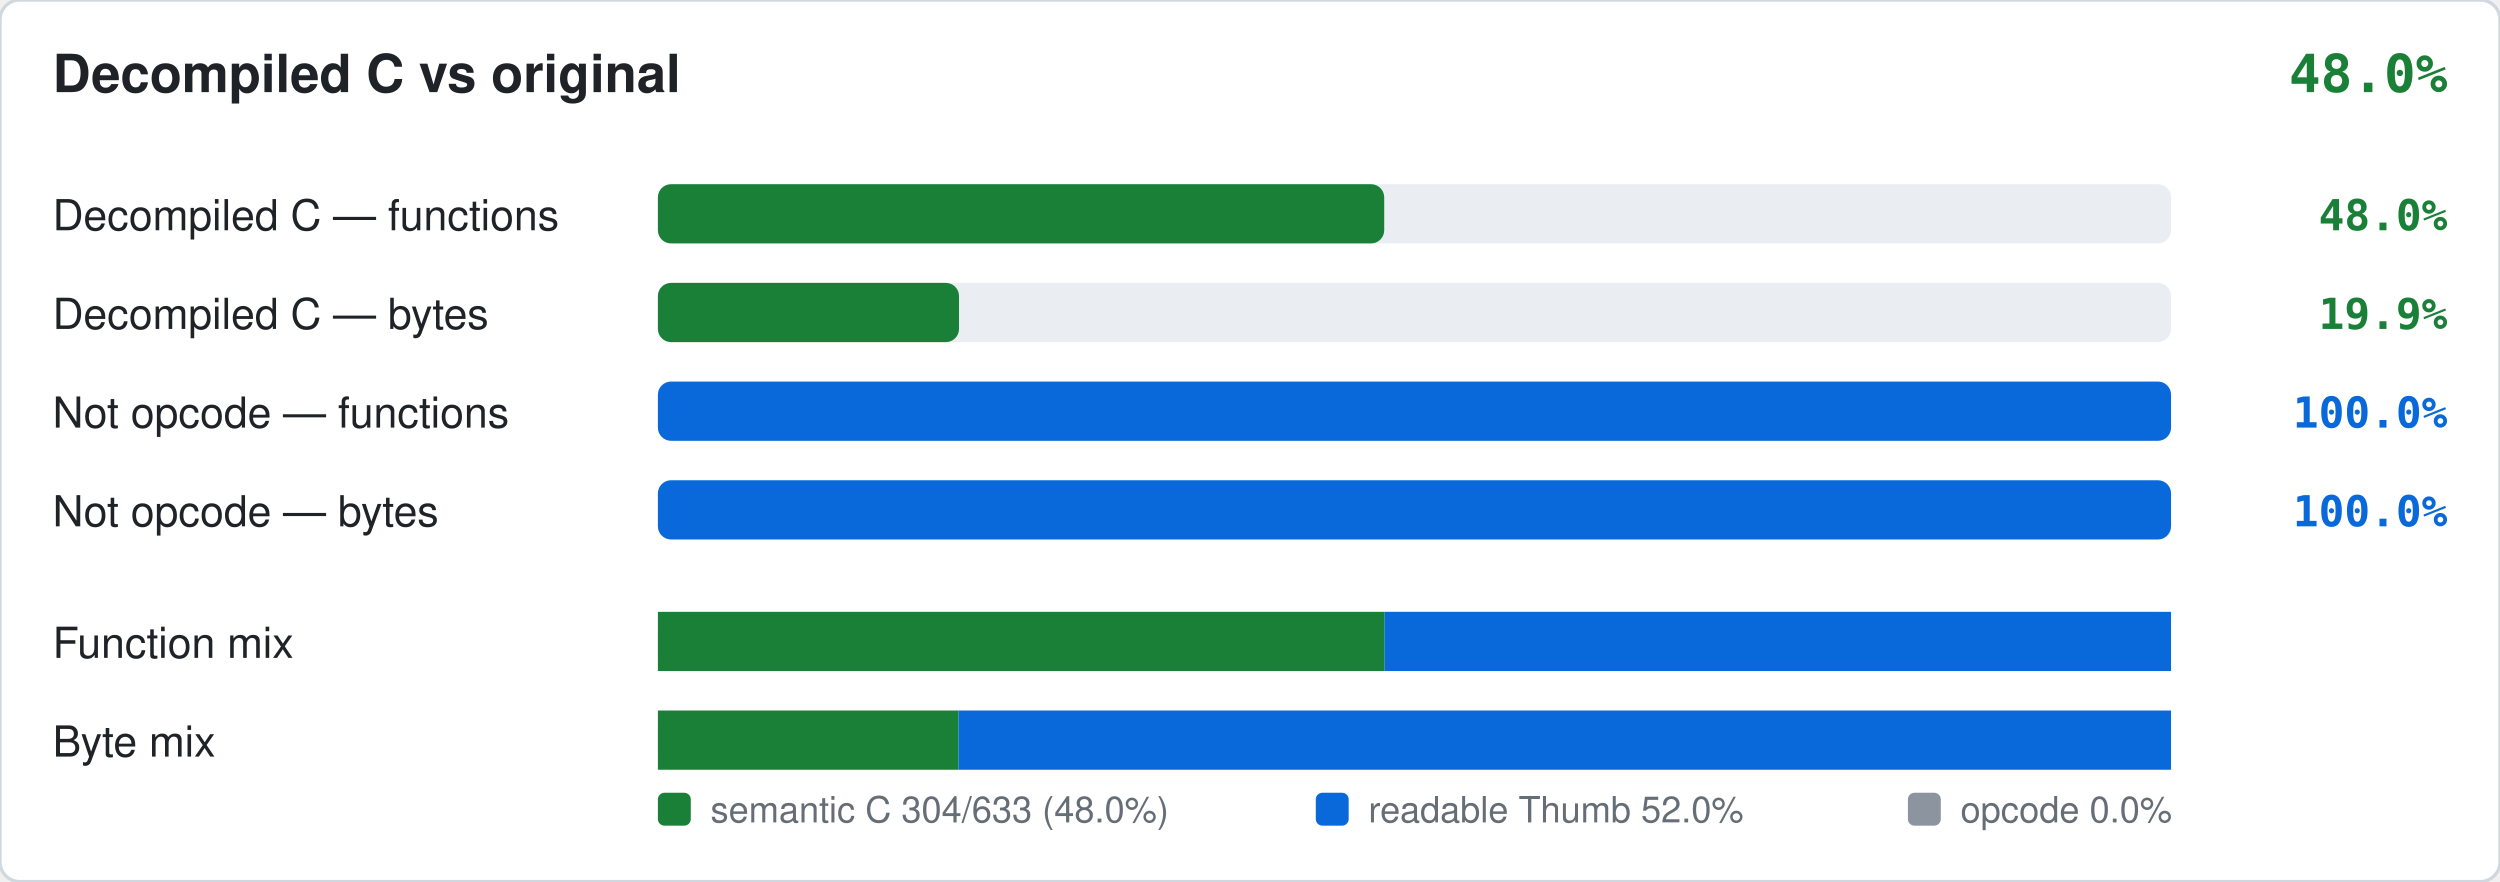
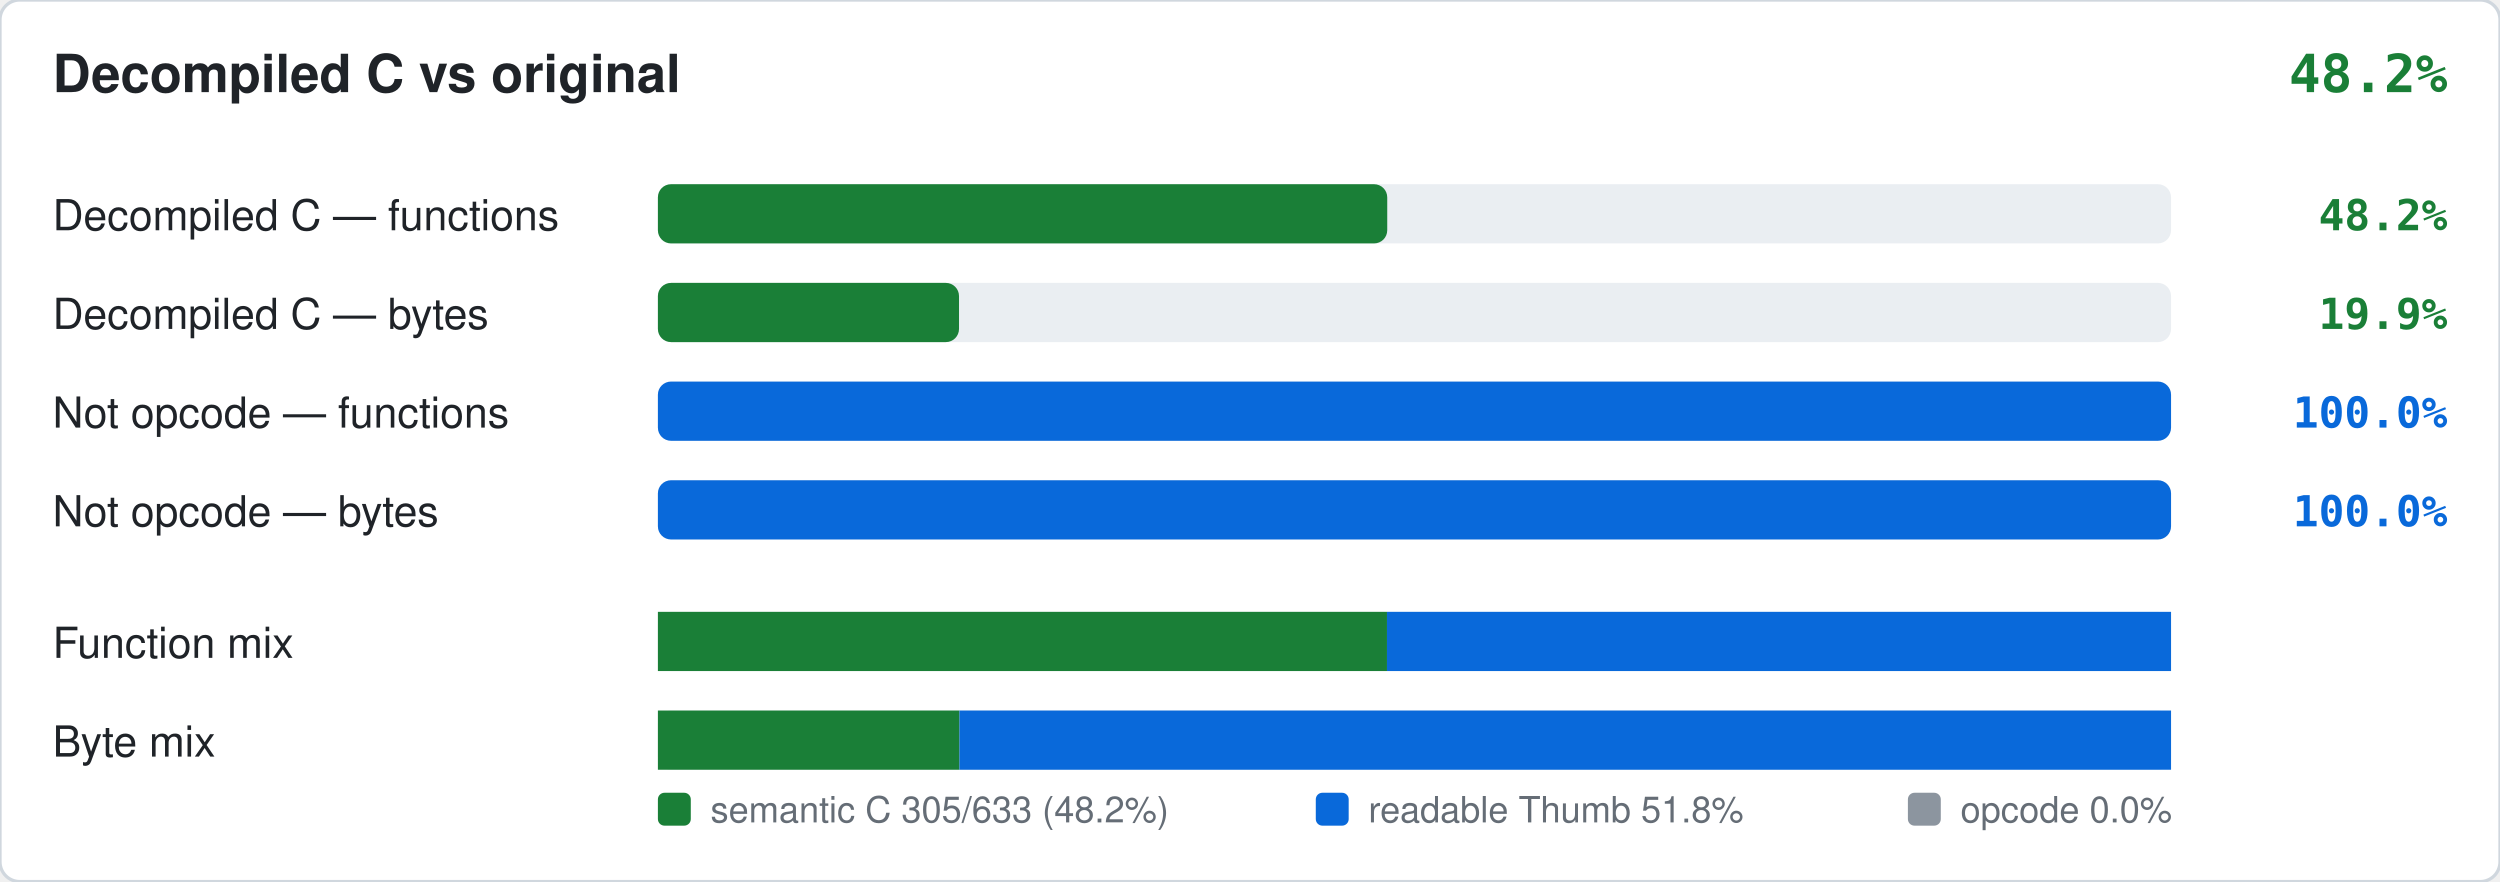
- <svg xmlns="http://www.w3.org/2000/svg" width="760" height="268" viewBox="0 0 760 268" role="img" aria-label="Decompiled C 48.0% functions, 19.9% bytes (304/633, 17,936/90,272)">
+ <svg xmlns="http://www.w3.org/2000/svg" width="760" height="268" viewBox="0 0 760 268" role="img" aria-label="Decompiled C 48.2% functions, 19.9% bytes (305/633, 17,992/90,272)">
  <rect width="760" height="268" rx="6" fill="#ffffff" stroke="#d0d7de" />
  <text x="16" y="28" font-family="-apple-system,BlinkMacSystemFont,Segoe UI,Helvetica,Arial,sans-serif" font-size="16" font-weight="600" fill="#1f2328">Decompiled C vs original</text>
-   <text x="744" y="28" text-anchor="end" font-family="ui-monospace,SFMono-Regular,Menlo,Consolas,monospace" font-size="16" font-weight="700" fill="#1a7f37">48.0%</text>
+   <text x="744" y="28" text-anchor="end" font-family="ui-monospace,SFMono-Regular,Menlo,Consolas,monospace" font-size="16" font-weight="700" fill="#1a7f37">48.2%</text>
  <text x="16" y="70" font-family="-apple-system,BlinkMacSystemFont,Segoe UI,Helvetica,Arial,sans-serif" font-size="13" fill="#1f2328">Decompiled C — functions</text>
  <rect x="200.00" y="56.00" width="460.00" height="18.00" rx="4" fill="#eaeef2" />
-   <rect x="200.00" y="56.00" width="220.80" height="18.00" rx="4" fill="#1a7f37" />
-   <text x="744" y="70" text-anchor="end" font-family="ui-monospace,SFMono-Regular,Menlo,Consolas,monospace" font-size="13" font-weight="700" fill="#1a7f37">48.0%</text>
+   <rect x="200.00" y="56.00" width="221.72" height="18.00" rx="4" fill="#1a7f37" />
+   <text x="744" y="70" text-anchor="end" font-family="ui-monospace,SFMono-Regular,Menlo,Consolas,monospace" font-size="13" font-weight="700" fill="#1a7f37">48.2%</text>
  <text x="16" y="100" font-family="-apple-system,BlinkMacSystemFont,Segoe UI,Helvetica,Arial,sans-serif" font-size="13" fill="#1f2328">Decompiled C — bytes</text>
  <rect x="200.00" y="86.00" width="460.00" height="18.00" rx="4" fill="#eaeef2" />
  <rect x="200.00" y="86.00" width="91.54" height="18.00" rx="4" fill="#1a7f37" />
  <text x="744" y="100" text-anchor="end" font-family="ui-monospace,SFMono-Regular,Menlo,Consolas,monospace" font-size="13" font-weight="700" fill="#1a7f37">19.9%</text>
  <text x="16" y="130" font-family="-apple-system,BlinkMacSystemFont,Segoe UI,Helvetica,Arial,sans-serif" font-size="13" fill="#1f2328">Not opcode — functions</text>
  <rect x="200.00" y="116.00" width="460.00" height="18.00" rx="4" fill="#eaeef2" />
  <rect x="200.00" y="116.00" width="460.00" height="18.00" rx="4" fill="#0969da" />
  <text x="744" y="130" text-anchor="end" font-family="ui-monospace,SFMono-Regular,Menlo,Consolas,monospace" font-size="13" font-weight="700" fill="#0969da">100.0%</text>
  <text x="16" y="160" font-family="-apple-system,BlinkMacSystemFont,Segoe UI,Helvetica,Arial,sans-serif" font-size="13" fill="#1f2328">Not opcode — bytes</text>
  <rect x="200.00" y="146.00" width="460.00" height="18.00" rx="4" fill="#eaeef2" />
  <rect x="200.00" y="146.00" width="460.00" height="18.00" rx="4" fill="#0969da" />
  <text x="744" y="160" text-anchor="end" font-family="ui-monospace,SFMono-Regular,Menlo,Consolas,monospace" font-size="13" font-weight="700" fill="#0969da">100.0%</text>
  <text x="16" y="200" font-family="-apple-system,BlinkMacSystemFont,Segoe UI,Helvetica,Arial,sans-serif" font-size="13" fill="#1f2328">Function mix</text>
  <rect x="200.00" y="186.00" width="460.00" height="18.00" rx="4" fill="#eaeef2" />
-   <rect x="200.00" y="186.00" width="220.92" height="18.00" fill="#1a7f37" />
-   <rect x="420.92" y="186.00" width="239.08" height="18.00" fill="#0969da" />
+   <rect x="200.00" y="186.00" width="221.64" height="18.00" fill="#1a7f37" />
+   <rect x="421.64" y="186.00" width="238.36" height="18.00" fill="#0969da" />
  <text x="16" y="230" font-family="-apple-system,BlinkMacSystemFont,Segoe UI,Helvetica,Arial,sans-serif" font-size="13" fill="#1f2328">Byte mix</text>
  <rect x="200.00" y="216.00" width="460.00" height="18.00" rx="4" fill="#eaeef2" />
-   <rect x="200.00" y="216.00" width="91.40" height="18.00" fill="#1a7f37" />
-   <rect x="291.40" y="216.00" width="368.60" height="18.00" fill="#0969da" />
+   <rect x="200.00" y="216.00" width="91.68" height="18.00" fill="#1a7f37" />
+   <rect x="291.68" y="216.00" width="368.32" height="18.00" fill="#0969da" />
  <rect x="200" y="241" width="10" height="10" rx="2" fill="#1a7f37" />
-   <text x="216" y="250" font-family="-apple-system,BlinkMacSystemFont,Segoe UI,Helvetica,Arial,sans-serif" font-size="11" fill="#656d76">semantic C 304/633 (48.0%)</text>
+   <text x="216" y="250" font-family="-apple-system,BlinkMacSystemFont,Segoe UI,Helvetica,Arial,sans-serif" font-size="11" fill="#656d76">semantic C 305/633 (48.2%)</text>
  <rect x="400" y="241" width="10" height="10" rx="2" fill="#0969da" />
-   <text x="416" y="250" font-family="-apple-system,BlinkMacSystemFont,Segoe UI,Helvetica,Arial,sans-serif" font-size="11" fill="#656d76">readable Thumb 52.0%</text>
+   <text x="416" y="250" font-family="-apple-system,BlinkMacSystemFont,Segoe UI,Helvetica,Arial,sans-serif" font-size="11" fill="#656d76">readable Thumb 51.8%</text>
  <rect x="580" y="241" width="10" height="10" rx="2" fill="#8c959f" />
  <text x="596" y="250" font-family="-apple-system,BlinkMacSystemFont,Segoe UI,Helvetica,Arial,sans-serif" font-size="11" fill="#656d76">opcode 0.0%</text>
</svg>
